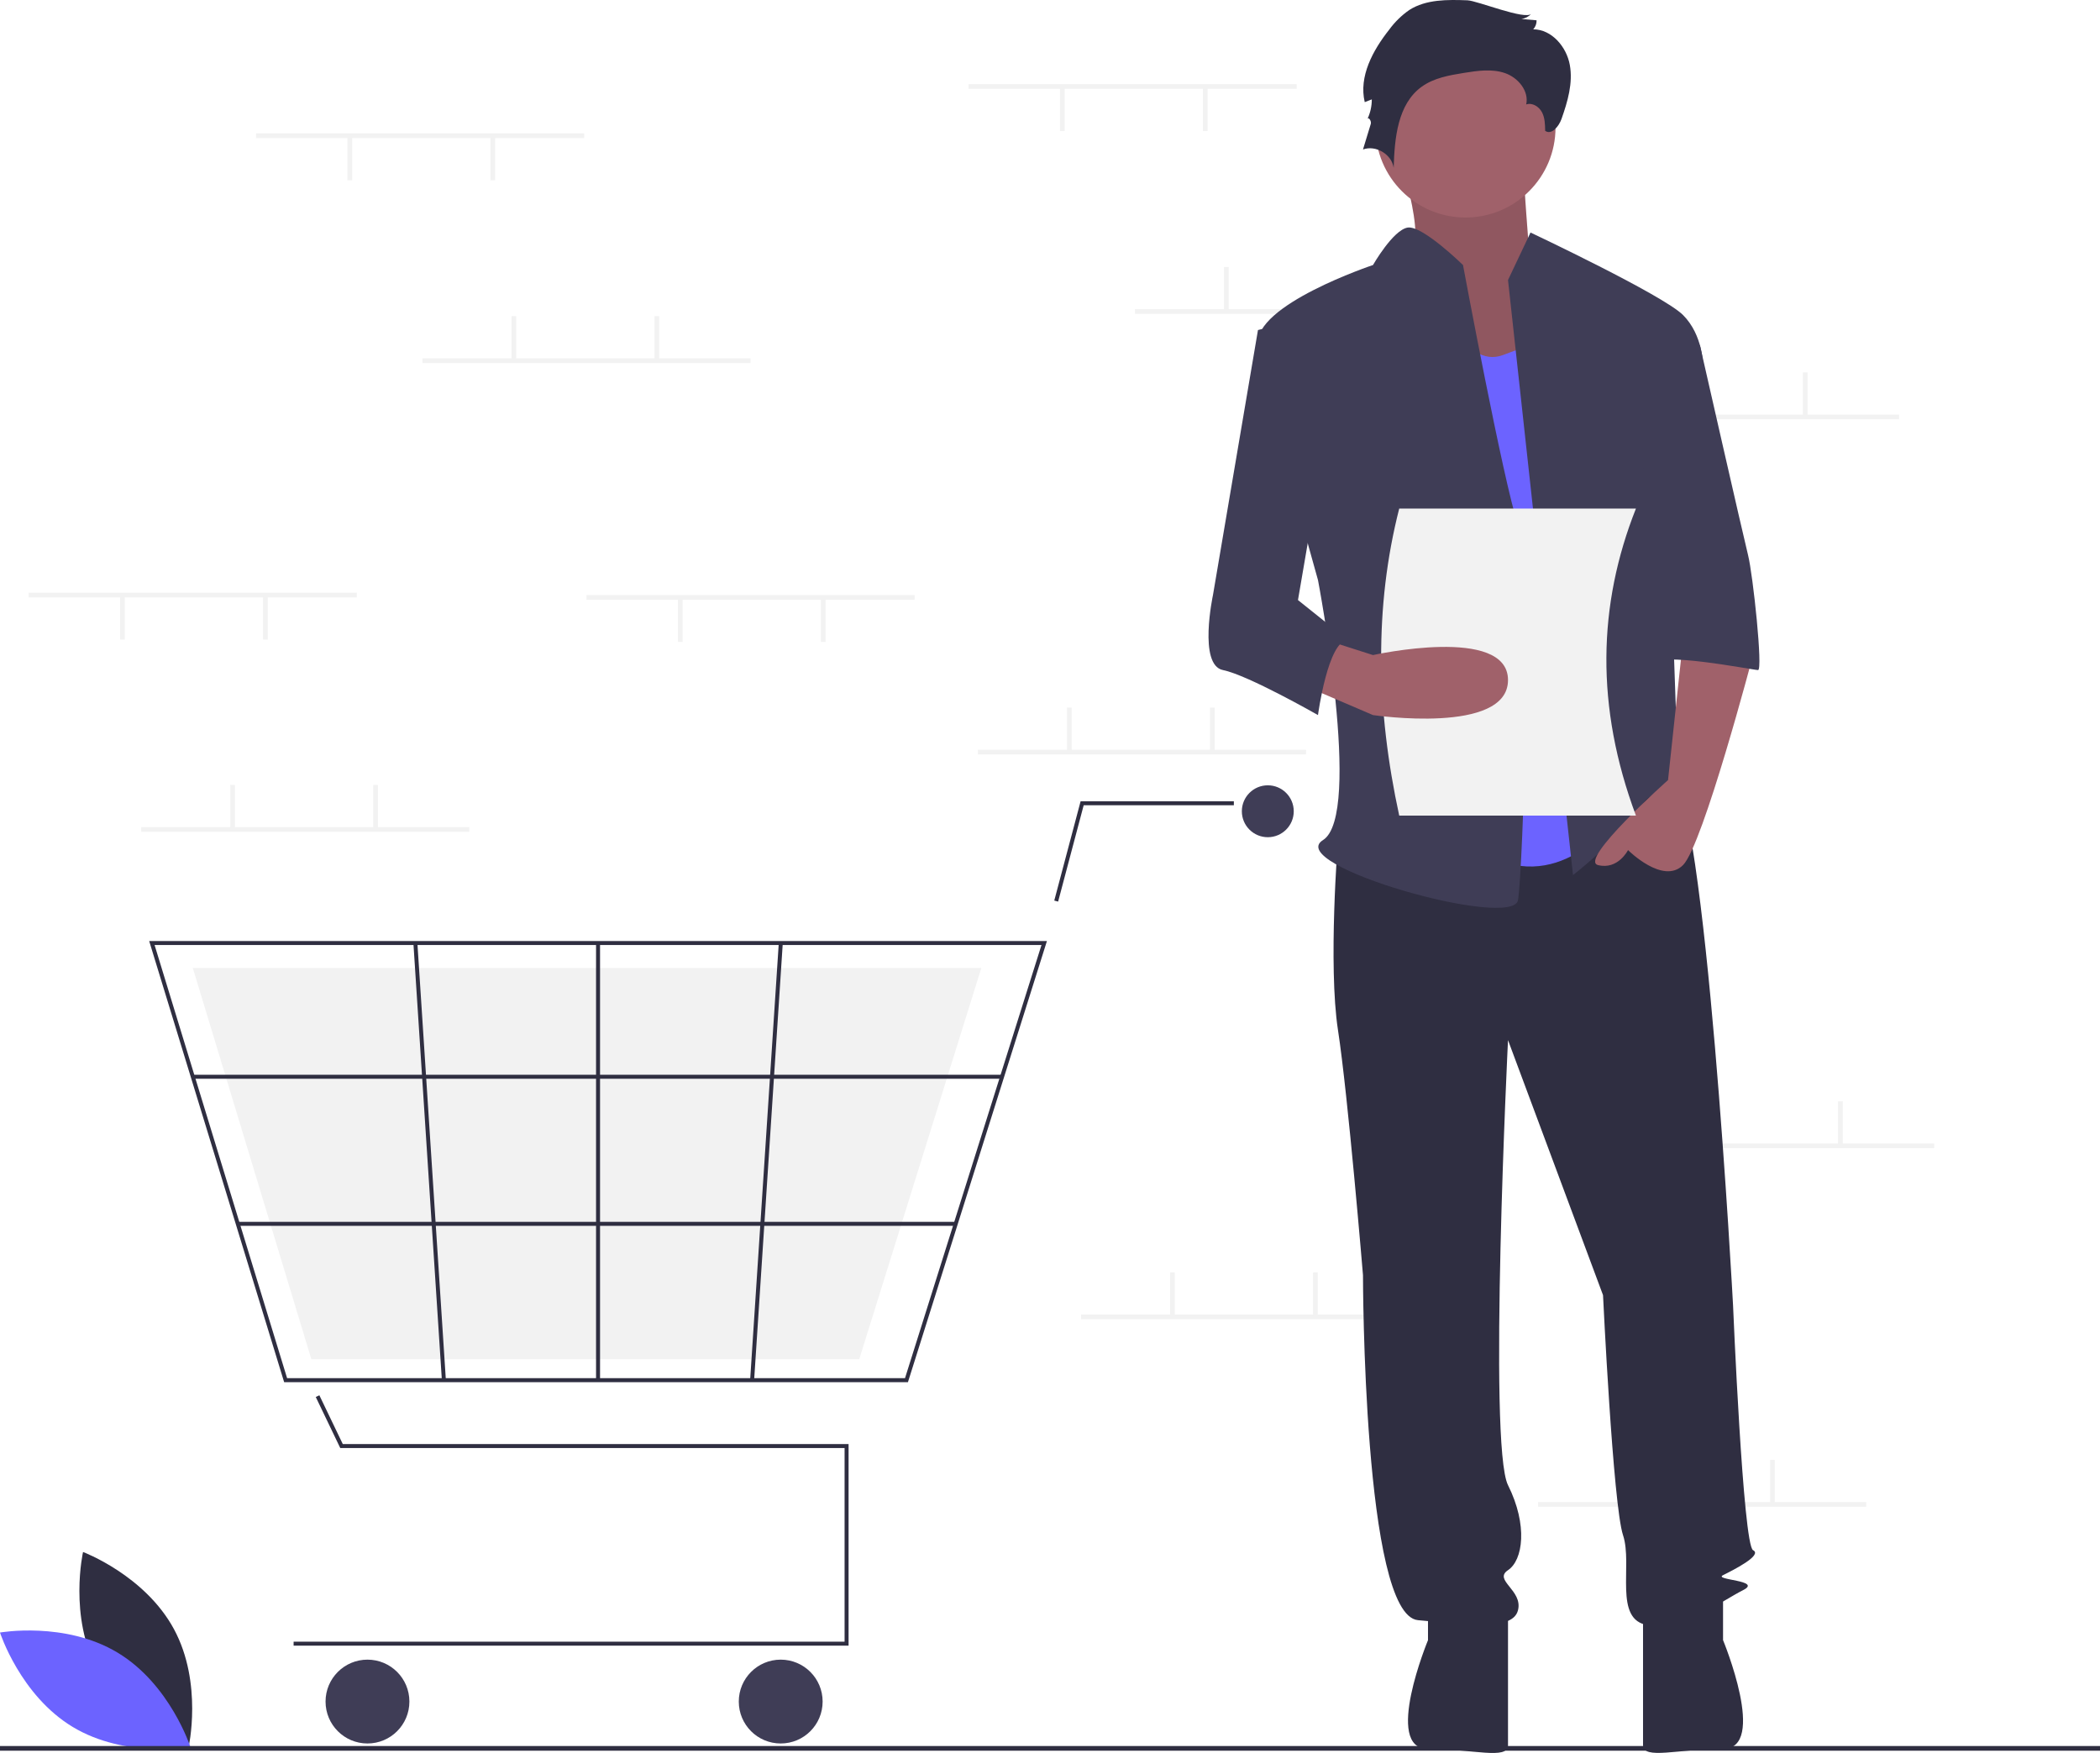
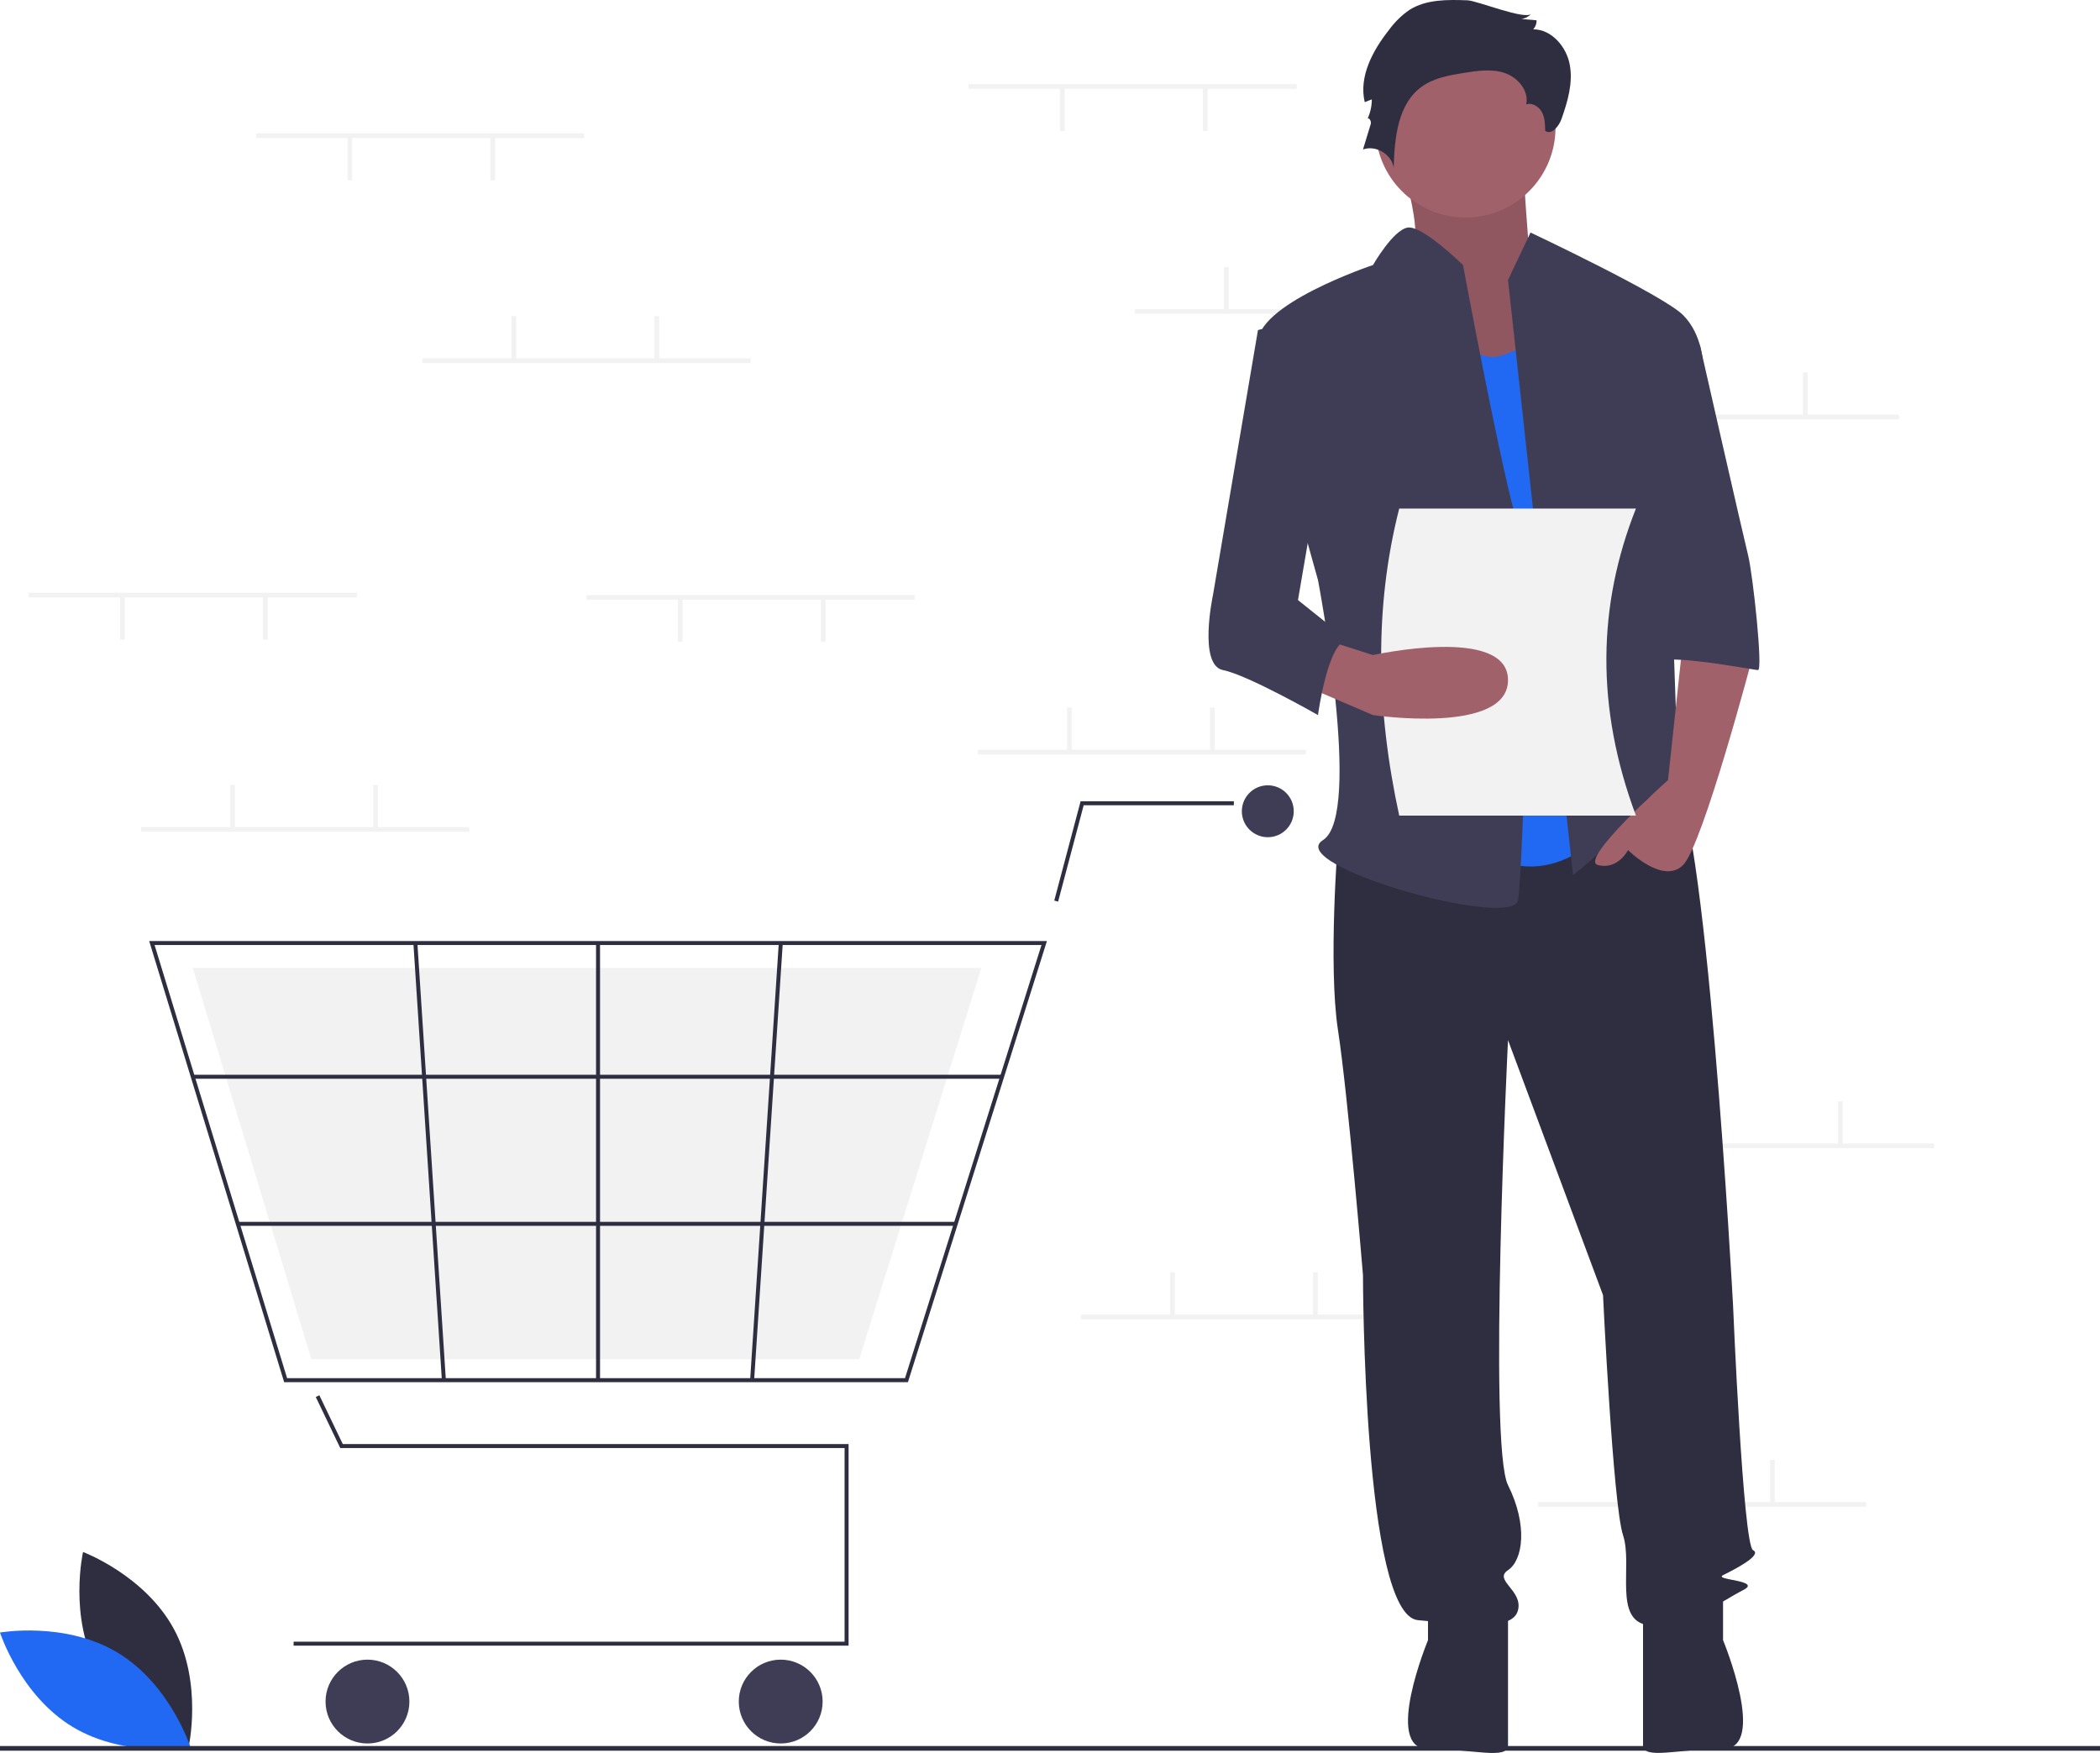
<svg xmlns="http://www.w3.org/2000/svg" id="ffc6eb9a-0ec0-429c-85a8-ff38b44048bf" data-name="Layer 1" width="896" height="747.971" viewBox="0 0 896 747.971">
  <path d="M193.634,788.752c12.428,23.049,38.806,32.944,38.806,32.944s6.227-27.475-6.201-50.524-38.806-32.944-38.806-32.944S181.206,765.703,193.634,788.752Z" transform="translate(-152 -76.01429)" fill="#2f2e41" />
-   <path d="M202.177,781.169c22.438,13.5,31.08,40.314,31.08,40.314s-27.738,4.927-50.177-8.573S152,772.596,152,772.596,179.738,767.67,202.177,781.169Z" transform="translate(-152 -76.01429)" fill="#6c63ff" />
+   <path d="M202.177,781.169c22.438,13.5,31.08,40.314,31.08,40.314s-27.738,4.927-50.177-8.573S152,772.596,152,772.596,179.738,767.67,202.177,781.169Z" transform="translate(-152 -76.01429)" fill="#2169f3" />
  <rect x="413.248" y="35.908" width="140" height="2" fill="#f2f2f2" />
  <rect x="513.249" y="37.408" width="2" height="18.5" fill="#f2f2f2" />
  <rect x="452.248" y="37.408" width="2" height="18.5" fill="#f2f2f2" />
  <rect x="484.248" y="131.908" width="140" height="2" fill="#f2f2f2" />
  <rect x="522.249" y="113.908" width="2" height="18.5" fill="#f2f2f2" />
  <rect x="583.249" y="113.908" width="2" height="18.5" fill="#f2f2f2" />
  <rect x="670.249" y="176.908" width="140" height="2" fill="#f2f2f2" />
  <rect x="708.249" y="158.908" width="2" height="18.5" fill="#f2f2f2" />
  <rect x="769.249" y="158.908" width="2" height="18.5" fill="#f2f2f2" />
  <rect x="656.249" y="640.908" width="140" height="2" fill="#f2f2f2" />
  <rect x="694.249" y="622.908" width="2" height="18.5" fill="#f2f2f2" />
  <rect x="755.249" y="622.908" width="2" height="18.5" fill="#f2f2f2" />
  <rect x="417.248" y="319.908" width="140" height="2" fill="#f2f2f2" />
  <rect x="455.248" y="301.908" width="2" height="18.5" fill="#f2f2f2" />
  <rect x="516.249" y="301.908" width="2" height="18.5" fill="#f2f2f2" />
  <rect x="461.248" y="560.908" width="140" height="2" fill="#f2f2f2" />
  <rect x="499.248" y="542.908" width="2" height="18.5" fill="#f2f2f2" />
  <rect x="560.249" y="542.908" width="2" height="18.5" fill="#f2f2f2" />
  <rect x="685.249" y="487.908" width="140" height="2" fill="#f2f2f2" />
  <rect x="723.249" y="469.908" width="2" height="18.5" fill="#f2f2f2" />
  <rect x="784.249" y="469.908" width="2" height="18.5" fill="#f2f2f2" />
  <polygon points="362.06 702.184 125.274 702.184 125.274 700.481 360.356 700.481 360.356 617.861 145.18 617.861 134.727 596.084 136.263 595.347 146.252 616.157 362.06 616.157 362.06 702.184" fill="#2f2e41" />
  <circle cx="156.789" cy="726.033" r="17.887" fill="#3f3d56" />
  <circle cx="333.101" cy="726.033" r="17.887" fill="#3f3d56" />
  <circle cx="540.927" cy="346.153" r="11.073" fill="#3f3d56" />
  <path d="M539.385,665.767H273.237L215.648,477.531H598.693l-.349,1.108Zm-264.889-1.704H538.136l58.234-184.83H217.951Z" transform="translate(-152 -76.01429)" fill="#2f2e41" />
  <polygon points="366.61 579.958 132.842 579.958 82.26 413.015 418.701 413.015 418.395 413.998 366.61 579.958" fill="#f2f2f2" />
  <polygon points="451.465 384.7 449.818 384.263 461.059 341.894 526.448 341.894 526.448 343.598 462.37 343.598 451.465 384.7" fill="#2f2e41" />
  <rect x="82.258" y="458.584" width="345.293" height="1.704" fill="#2f2e41" />
  <rect x="101.459" y="521.344" width="306.319" height="1.704" fill="#2f2e41" />
  <rect x="254.314" y="402.368" width="1.704" height="186.533" fill="#2f2e41" />
  <rect x="385.557" y="570.797" width="186.929" height="1.704" transform="translate(-274.7392 936.235) rotate(-86.24919)" fill="#2f2e41" />
  <rect x="334.457" y="478.185" width="1.704" height="186.929" transform="translate(-188.4687 -52.99638) rotate(-3.729)" fill="#2f2e41" />
  <rect y="745" width="896" height="2" fill="#2f2e41" />
  <path d="M747.411,137.89s14.618,41.606,5.622,48.007S783.394,244.573,783.394,244.573l47.229-12.802-25.863-43.74s-3.373-43.74-3.373-50.141S747.411,137.89,747.411,137.89Z" transform="translate(-152 -76.01429)" fill="#a0616a" />
  <path d="M747.411,137.89s14.618,41.606,5.622,48.007S783.394,244.573,783.394,244.573l47.229-12.802-25.863-43.74s-3.373-43.74-3.373-50.141S747.411,137.89,747.411,137.89Z" transform="translate(-152 -76.01429)" opacity="0.1" />
  <path d="M722.874,434.468s-4.267,53.341,0,81.079,10.668,104.549,10.668,104.549,0,145.089,23.47,147.222,40.539,4.267,42.673-4.267-10.668-12.802-4.267-17.069,8.535-19.203,0-36.272,0-189.895,0-189.895l40.539,108.816s4.267,89.614,8.535,102.415-4.267,36.272,10.668,38.406,32.005-10.668,40.539-14.936-12.802-4.267-8.535-6.401,17.069-8.535,12.802-10.668-8.535-104.549-8.535-104.549S879.697,414.199,864.762,405.664s-24.537,6.166-24.537,6.166Z" transform="translate(-152 -76.01429)" fill="#2f2e41" />
  <path d="M761.279,758.784v17.069s-19.203,46.399,0,46.399,34.138,4.808,34.138-1.593V763.051Z" transform="translate(-152 -76.01429)" fill="#2f2e41" />
  <path d="M887.165,758.754v17.069s19.203,46.399,0,46.399-34.138,4.808-34.138-1.593V763.021Z" transform="translate(-152 -76.01429)" fill="#2f2e41" />
  <circle cx="625.282" cy="54.408" r="38.406" fill="#a0616a" />
-   <path d="M765.547,201.9s10.668,32.005,27.738,25.604l17.069-6.401L840.225,425.934s-23.47,34.138-57.609,12.802S765.547,201.9,765.547,201.9Z" transform="translate(-152 -76.01429)" fill="#6c63ff" />
+   <path d="M765.547,201.9s10.668,32.005,27.738,25.604l17.069-6.401L840.225,425.934s-23.47,34.138-57.609,12.802S765.547,201.9,765.547,201.9Z" transform="translate(-152 -76.01429)" fill="#2169f3" />
  <path d="M795.418,195.499l9.601-20.27s56.542,26.671,65.076,35.205,8.535,21.337,8.535,21.337l-14.936,53.341s4.267,117.351,4.267,121.618,14.936,27.738,4.267,19.203-12.802-17.069-21.337-4.267-27.738,27.738-27.738,27.738Z" transform="translate(-152 -76.01429)" fill="#3f3d56" />
  <path d="M870.096,349.122l-6.401,59.742s-38.406,34.138-29.871,36.272,12.802-6.401,12.802-6.401,14.936,14.936,23.47,6.401S899.967,355.523,899.967,355.523Z" transform="translate(-152 -76.01429)" fill="#a0616a" />
  <path d="M778.1,76.144c-8.514-.304-17.625-.455-24.804,4.133a36.313,36.313,0,0,0-8.572,8.392c-6.992,8.838-13.033,19.959-10.436,30.925l3.016-1.176a19.751,19.751,0,0,1-1.905,8.463c.425-1.235,1.847.762,1.466,2.011L733.543,139.792c5.462-2.002,12.257,2.052,13.088,7.81.38-12.661,1.693-27.18,11.964-34.593,5.18-3.739,11.735-4.88,18.042-5.894,5.818-.935,11.918-1.827,17.491.089s10.319,7.615,9.055,13.371c2.57-.885,5.444.906,6.713,3.309s1.337,5.237,1.375,7.955c2.739,1.936,5.856-1.908,6.973-5.071,2.62-7.424,4.949-15.327,3.538-23.073s-7.723-15.148-15.596-15.174a5.467,5.467,0,0,0,1.422-3.849l-6.489-.548a7.172,7.172,0,0,0,4.286-2.26C802.798,84.731,782.313,76.295,778.1,76.144Z" transform="translate(-152 -76.01429)" fill="#2f2e41" />
  <path d="M776.215,189.098s-17.369-17.021-23.62-15.978S737.809,189.098,737.809,189.098s-51.208,17.069-49.074,34.138S714.339,323.518,714.339,323.518s19.203,100.282,2.134,110.95,81.079,38.406,83.213,25.604,6.401-140.821,0-160.024S776.215,189.098,776.215,189.098Z" transform="translate(-152 -76.01429)" fill="#3f3d56" />
  <path d="M850.893,223.236h26.383S895.7,304.315,897.833,312.85s6.401,49.074,4.267,49.074-44.807-8.535-44.807-2.134Z" transform="translate(-152 -76.01429)" fill="#3f3d56" />
  <path d="M850,424.014H749c-9.856-45.34-10.68-89.146,0-131H850C833.701,334.115,832.682,377.621,850,424.014Z" transform="translate(-152 -76.01429)" fill="#f2f2f2" />
  <path d="M707.938,368.325,737.809,381.127s57.609,8.535,57.609-14.936-57.609-10.668-57.609-10.668L718.605,349.383Z" transform="translate(-152 -76.01429)" fill="#a0616a" />
  <path d="M714.339,210.435l-25.604,6.401L669.532,329.919s-6.401,29.871,4.267,32.005S714.339,381.127,714.339,381.127s4.267-32.005,12.802-32.005L705.804,332.053,718.606,257.375Z" transform="translate(-152 -76.01429)" fill="#3f3d56" />
  <rect x="60.248" y="352.908" width="140" height="2" fill="#f2f2f2" />
  <rect x="98.249" y="334.908" width="2" height="18.5" fill="#f2f2f2" />
  <rect x="159.249" y="334.908" width="2" height="18.5" fill="#f2f2f2" />
  <rect x="109.249" y="56.908" width="140" height="2" fill="#f2f2f2" />
  <rect x="209.249" y="58.408" width="2" height="18.5" fill="#f2f2f2" />
  <rect x="148.249" y="58.408" width="2" height="18.5" fill="#f2f2f2" />
  <rect x="250.249" y="253.908" width="140" height="2" fill="#f2f2f2" />
  <rect x="350.248" y="255.408" width="2" height="18.5" fill="#f2f2f2" />
  <rect x="289.248" y="255.408" width="2" height="18.5" fill="#f2f2f2" />
  <rect x="12.248" y="252.908" width="140" height="2" fill="#f2f2f2" />
  <rect x="112.249" y="254.408" width="2" height="18.5" fill="#f2f2f2" />
  <rect x="51.248" y="254.408" width="2" height="18.5" fill="#f2f2f2" />
  <rect x="180.249" y="152.908" width="140" height="2" fill="#f2f2f2" />
  <rect x="218.249" y="134.908" width="2" height="18.5" fill="#f2f2f2" />
  <rect x="279.248" y="134.908" width="2" height="18.5" fill="#f2f2f2" />
</svg>
